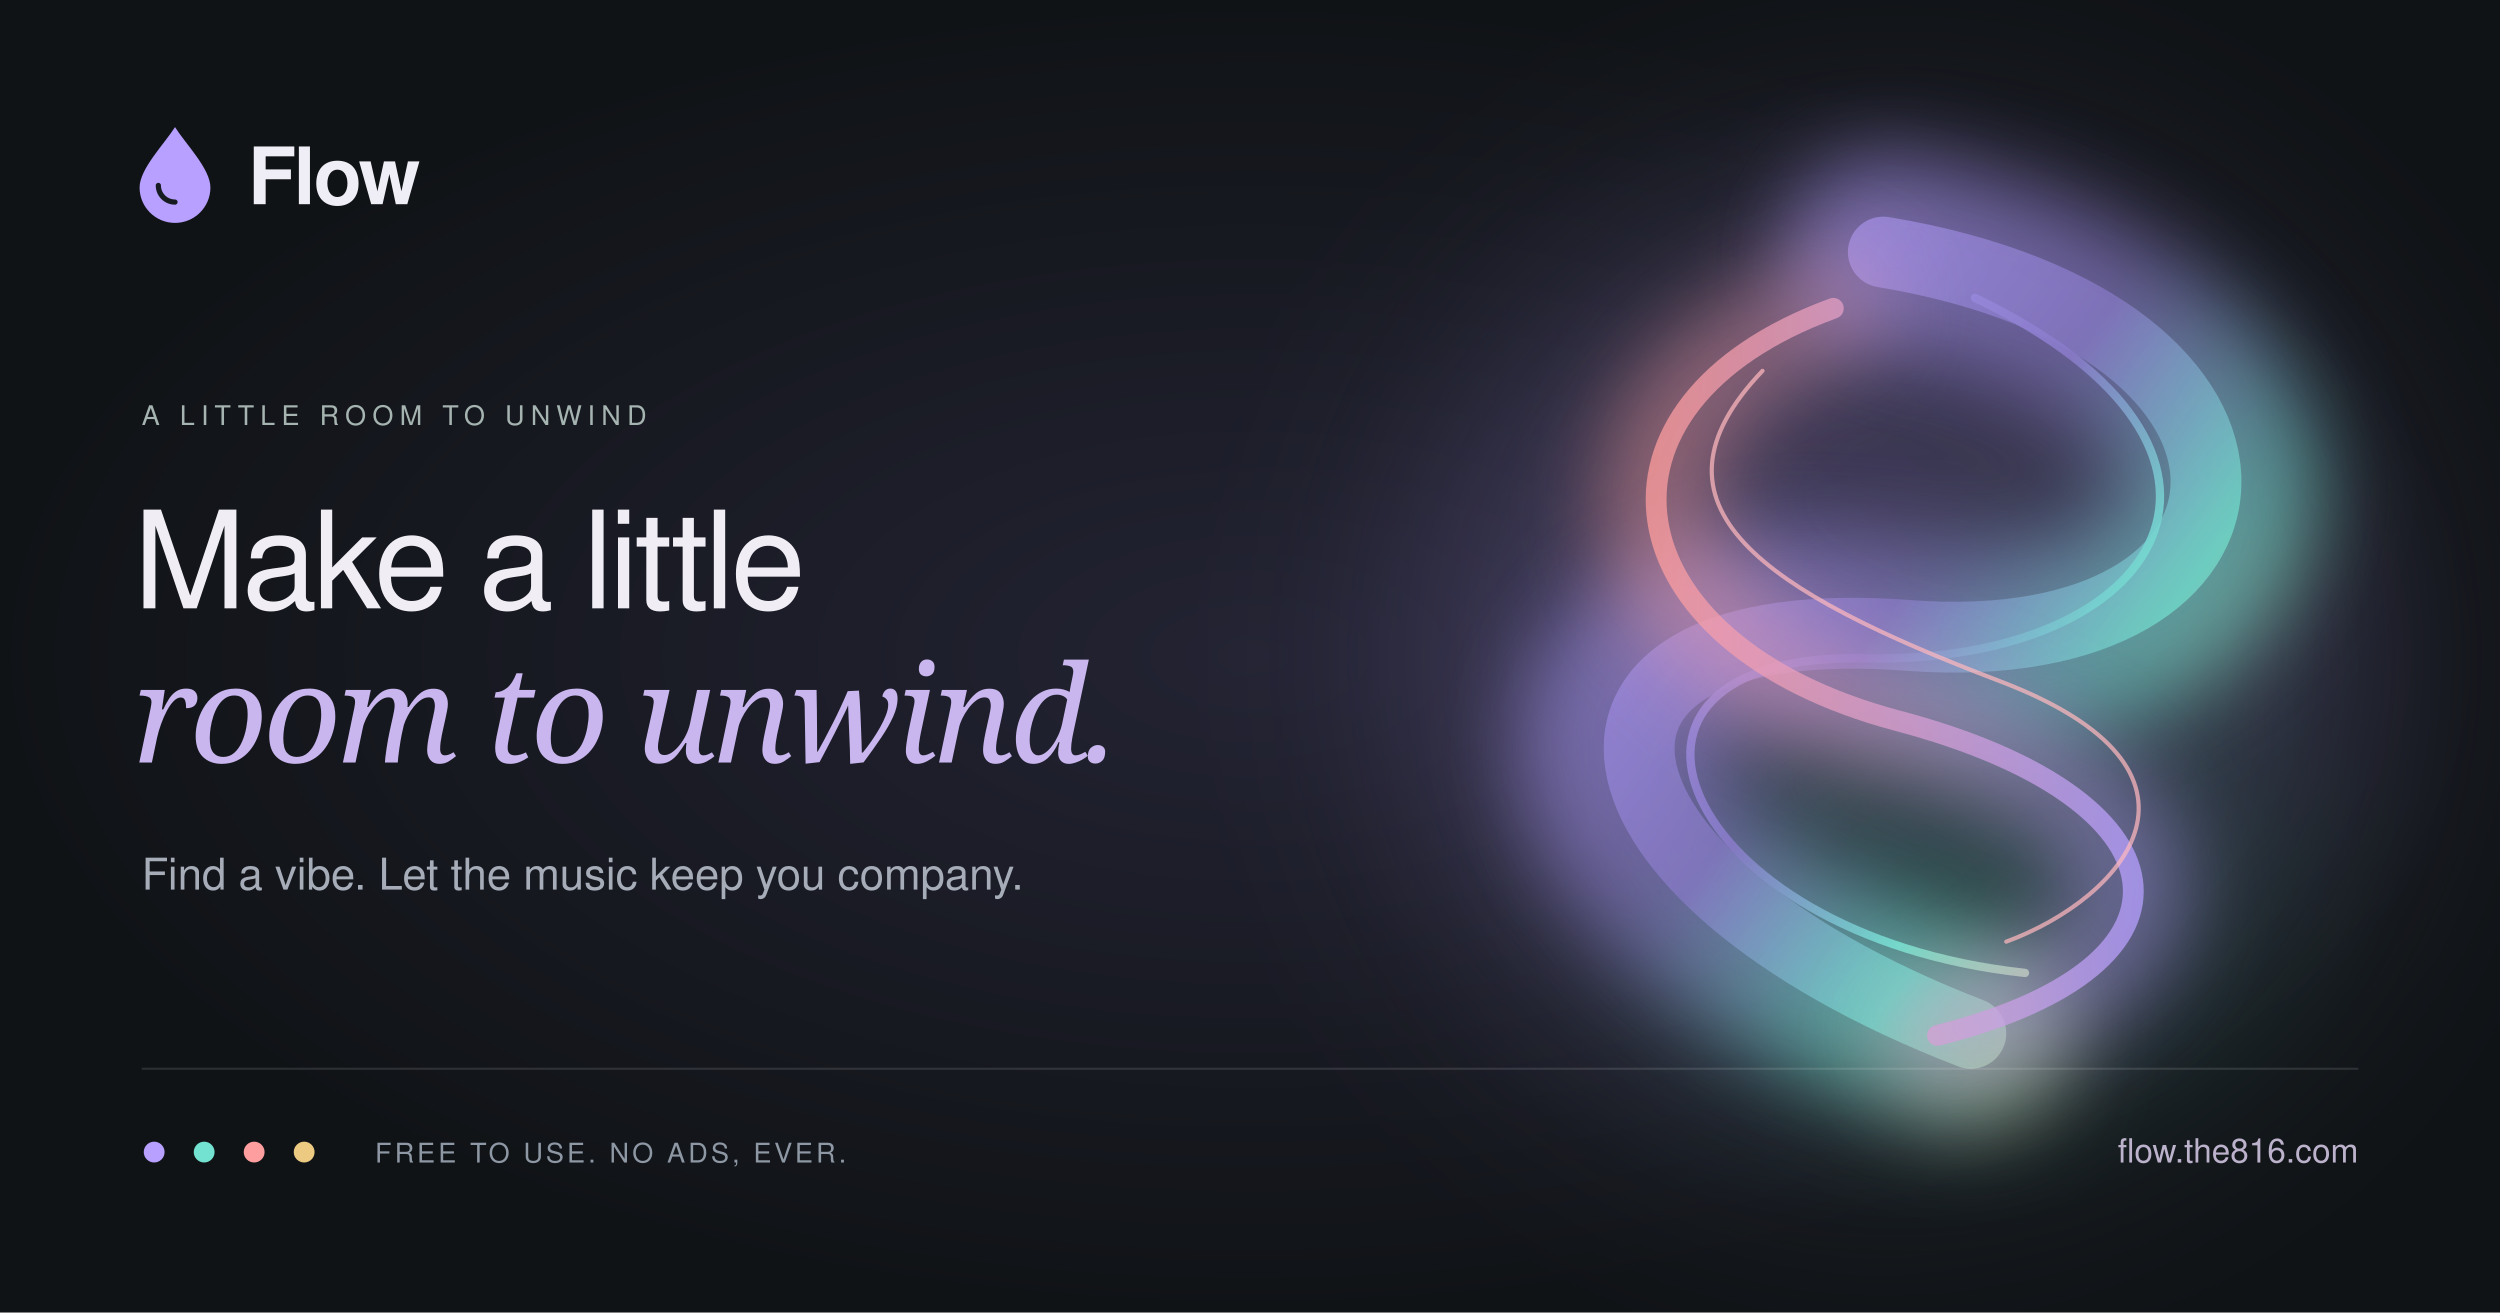
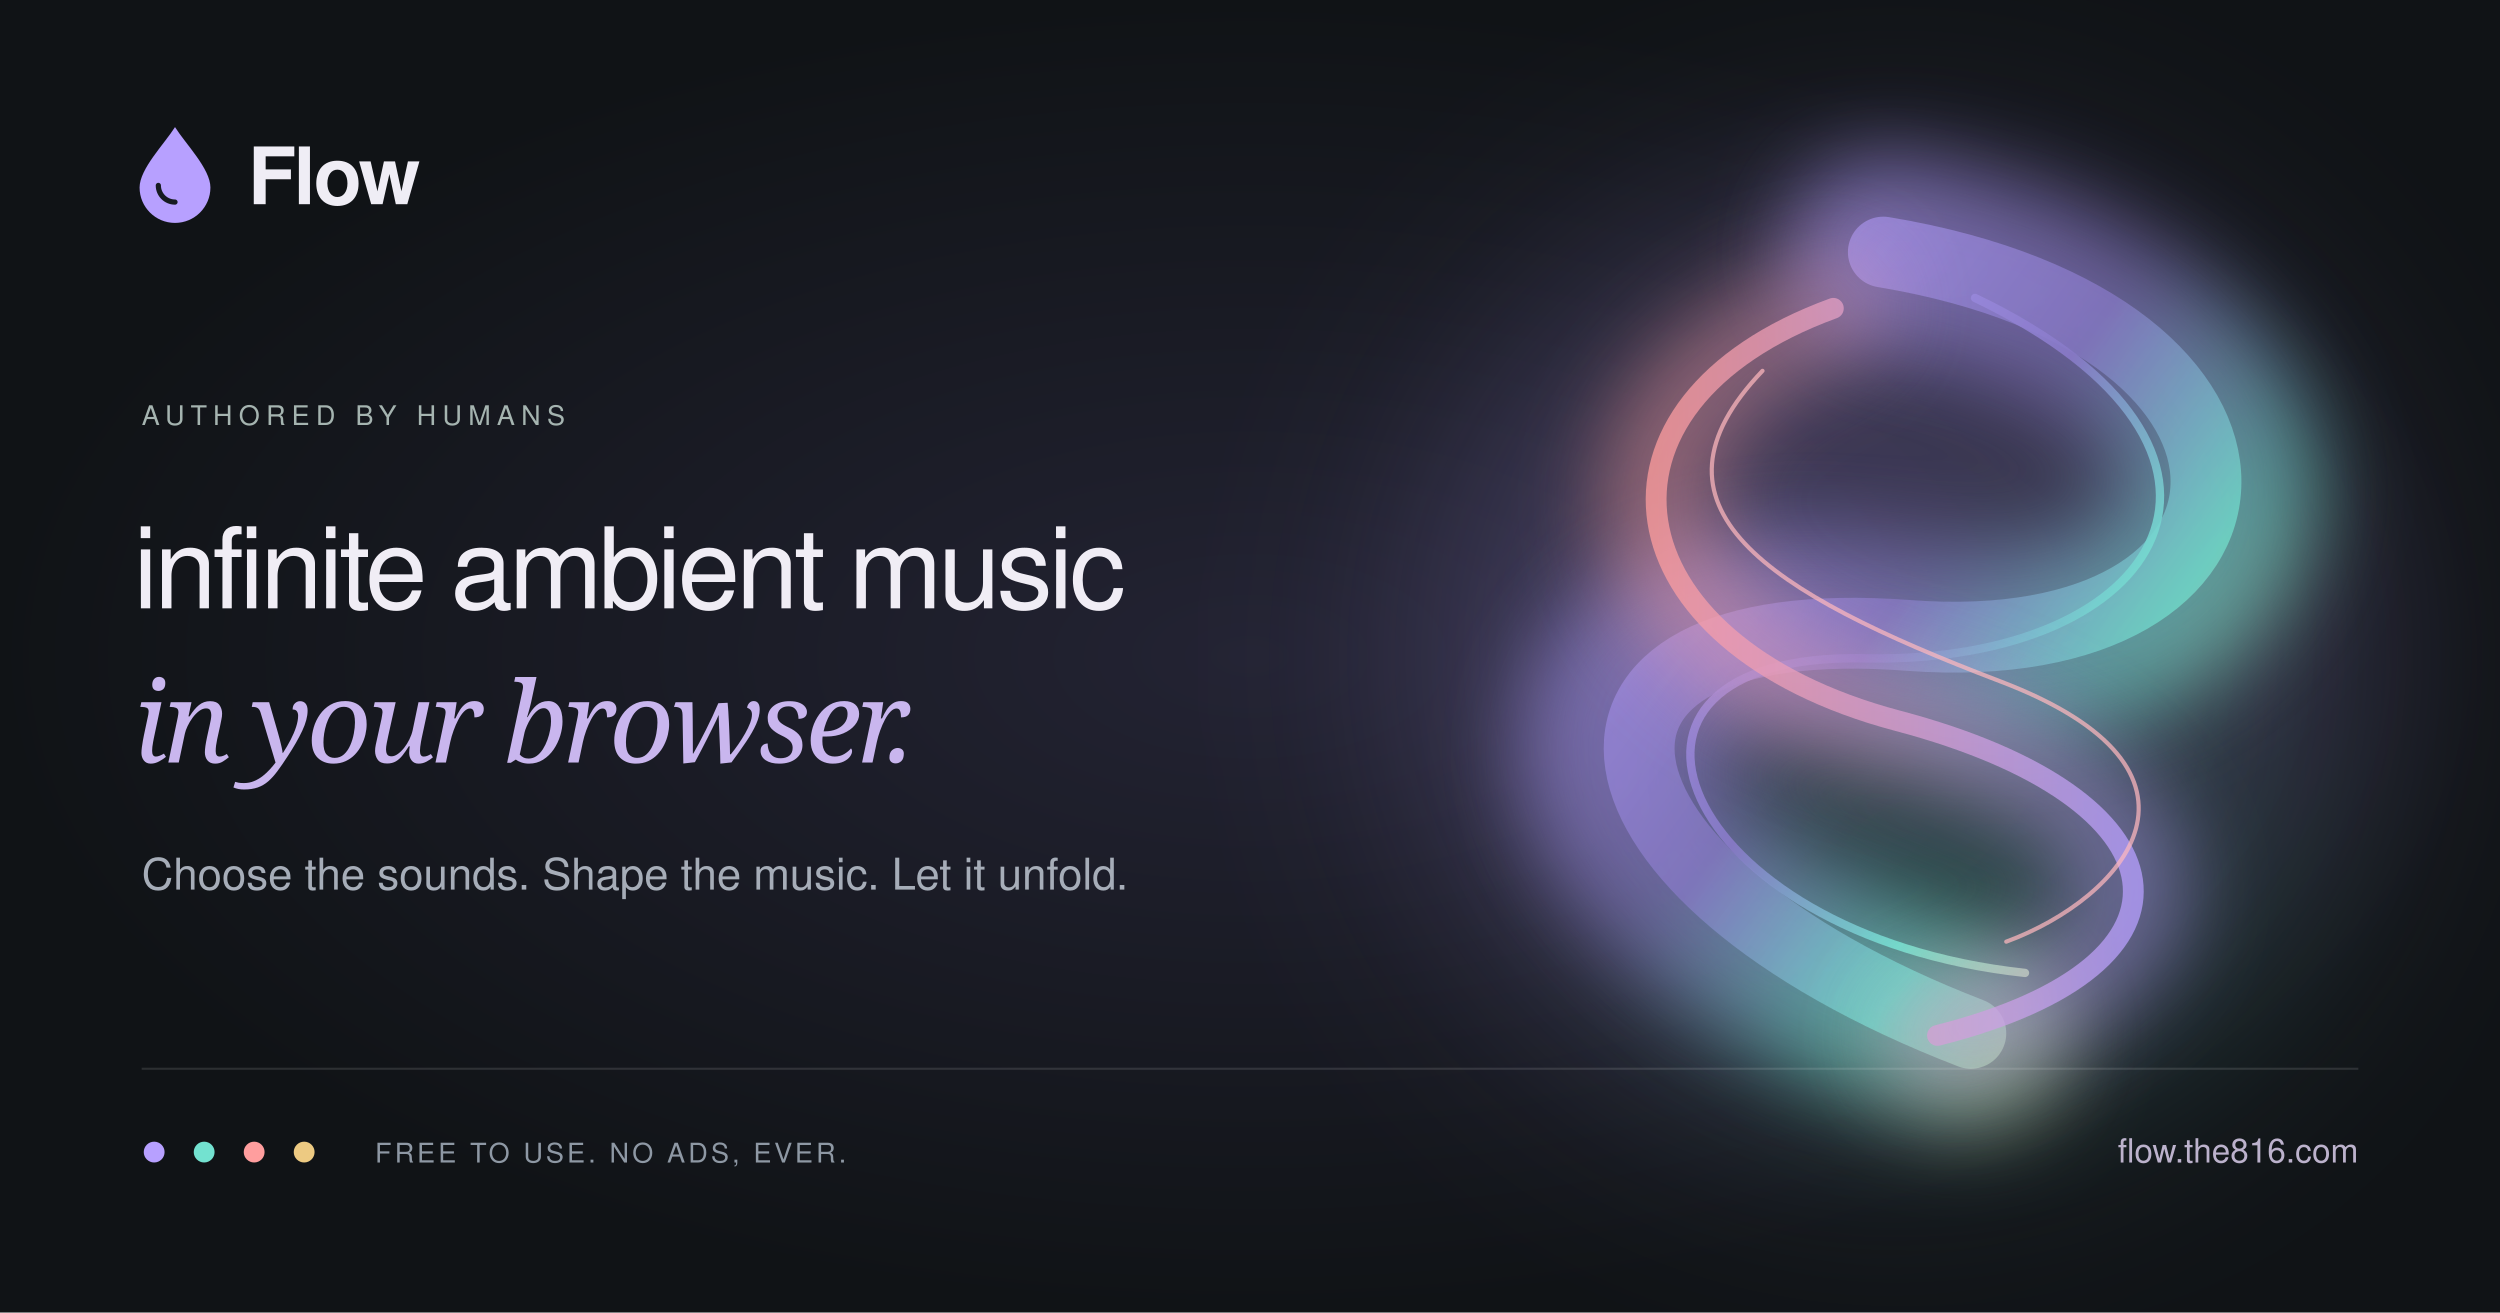
<svg xmlns="http://www.w3.org/2000/svg" width="1200" height="630" viewBox="0 0 1200 630">
  <defs>
    <radialGradient id="bg">
      <stop stop-color="#232333" />
      <stop offset="1" stop-color="#101316" />
    </radialGradient>
    <linearGradient id="ink" x1="0" y1="0" x2="1" y2="1">
      <stop stop-color="#b7a0ff" />
      <stop offset=".45" stop-color="#887ac8" />
      <stop offset=".7" stop-color="#73e2d0" />
      <stop offset="1" stop-color="#edca82" />
    </linearGradient>
    <linearGradient id="rose">
      <stop stop-color="#ff9e9e" />
      <stop offset="1" stop-color="#b7a0ff" />
    </linearGradient>
    <filter id="soft" x="-100%" y="-100%" width="300%" height="300%">
      <feGaussianBlur stdDeviation="20" />
    </filter>
    <filter id="glow" x="-100%" y="-100%" width="300%" height="300%">
      <feGaussianBlur stdDeviation="55" />
    </filter>
  </defs>
  <rect width="1200" height="630" fill="url(#bg)" />
  <g opacity=".22" filter="url(#glow)">
    <ellipse cx="910" cy="315" rx="225" ry="225" fill="#b7a0ff" />
    <ellipse cx="940" cy="420" rx="145" ry="100" fill="#73e2d0" />
  </g>
  <g fill="none" stroke-linecap="round">
    <path d="M904 121 C1138 162 1100 336 913 305 S722 431 946 496" stroke="url(#ink)" stroke-width="92" opacity=".62" filter="url(#soft)" />
    <path d="M904 121 C1115 156 1102 319 916 305 S749 420 946 496" stroke="url(#ink)" stroke-width="34" opacity=".7" />
    <path d="M948 143 C1100 216 1040 319 895 316 S805 449 972 467" stroke="url(#ink)" stroke-width="4" opacity=".9" />
    <path d="M880 148 C754 194 771 309 911 346 S1065 463 930 497" stroke="url(#rose)" stroke-width="52" opacity=".46" filter="url(#soft)" />
    <path d="M880 148 C754 194 771 309 911 346 S1065 463 930 497" stroke="url(#rose)" stroke-width="10" opacity=".75" />
    <path d="M846 178 C784 243 847 284 960 327 S1020 431 963 452" stroke="#ffb9be" stroke-width="2" opacity=".72" />
  </g>
  <path d="M84 61c-5 8-17 20-17 29a17 17 0 0 0 34 0c0-9-12-21-17-29Z" fill="#b7a0ff" />
  <path d="M76 89a8 8 0 0 0 8 8" fill="none" stroke="#161b21" stroke-width="2.5" stroke-linecap="round" />
  <text x="119" y="98" fill="#efedf5" font-family="Helvetica,Arial,sans-serif" font-size="38" font-weight="600" letter-spacing="-1">Flow</text>
-   <text x="68" y="204" fill="#a5b4b0" font-family="Helvetica,Arial,sans-serif" font-size="13" letter-spacing="3">A LITTLE ROOM TO UNWIND</text>
-   <text x="64" y="292" fill="#f0edf5" font-family="Helvetica,Arial,sans-serif" font-size="65" letter-spacing="-2">Make a little</text>
-   <text x="64" y="366" fill="#c9b6ee" font-family="Georgia,serif" font-size="65" font-style="italic" letter-spacing="-2">room to unwind.</text>
-   <text x="68" y="427" fill="#a6adb8" font-family="Helvetica,Arial,sans-serif" font-size="21">Find a vibe. Let the music keep you company.</text>
+   <text x="68" y="204" fill="#a5b4b0" font-family="Helvetica,Arial,sans-serif" font-size="13" letter-spacing="3">AUTHORED BY HUMANS</text>
+   <text x="64" y="292" fill="#f0edf5" font-family="Helvetica,Arial,sans-serif" font-size="54" letter-spacing="-2">infinite ambient music</text>
+   <text x="64" y="366" fill="#c9b6ee" font-family="Georgia,serif" font-size="54" font-style="italic" letter-spacing="-2">in your browser.</text>
+   <text x="68" y="427" fill="#a6adb8" font-family="Helvetica,Arial,sans-serif" font-size="21">Choose the sounds. Shape the music. Let it unfold.</text>
  <path d="M68 513H1132" stroke="#ffffff" stroke-opacity=".12" />
  <g>
    <circle cx="74" cy="553" r="5" fill="#b7a0ff" />
    <circle cx="98" cy="553" r="5" fill="#73e2d0" />
    <circle cx="122" cy="553" r="5" fill="#ff9e9e" />
    <circle cx="146" cy="553" r="5" fill="#edca82" />
  </g>
  <text x="180" y="558" fill="#8e98a4" font-family="Helvetica,Arial,sans-serif" font-size="13" letter-spacing="1.5">FREE TO USE. NO ADS, EVER.</text>
  <text x="1132" y="558" text-anchor="end" fill="#bcb2cc" font-family="Helvetica,Arial,sans-serif" font-size="16">flow.the816.com</text>
</svg>
